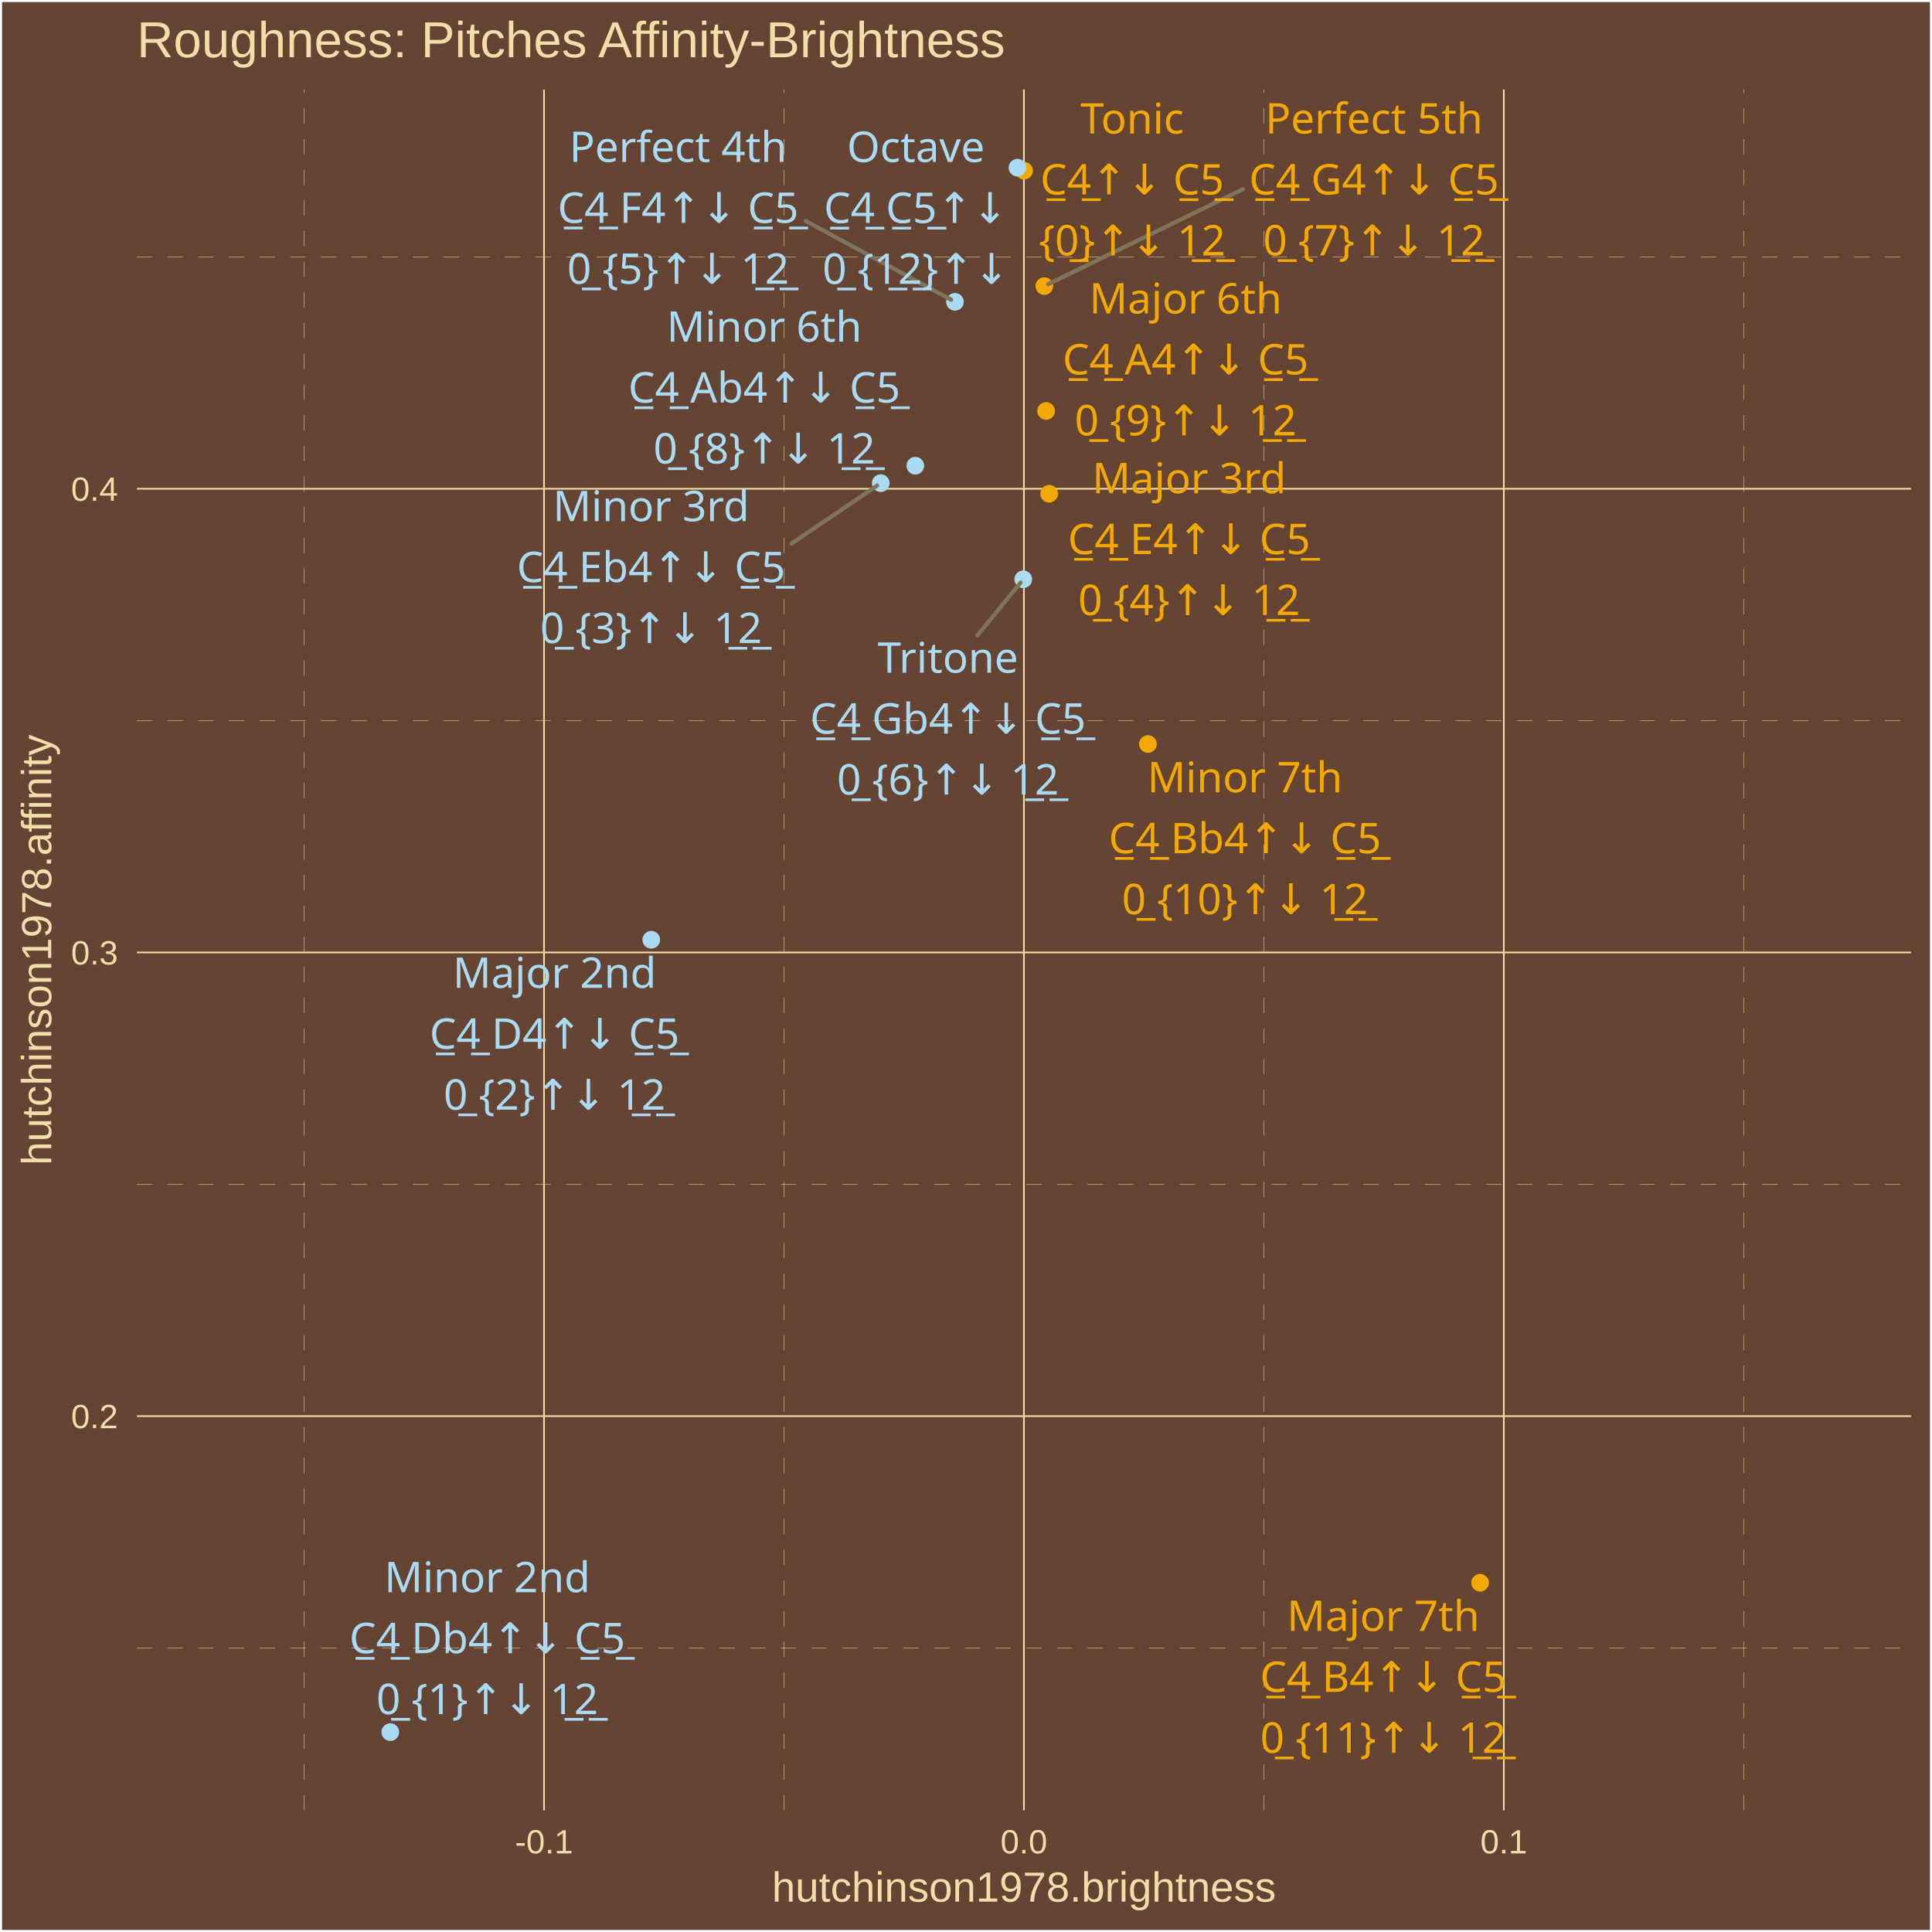
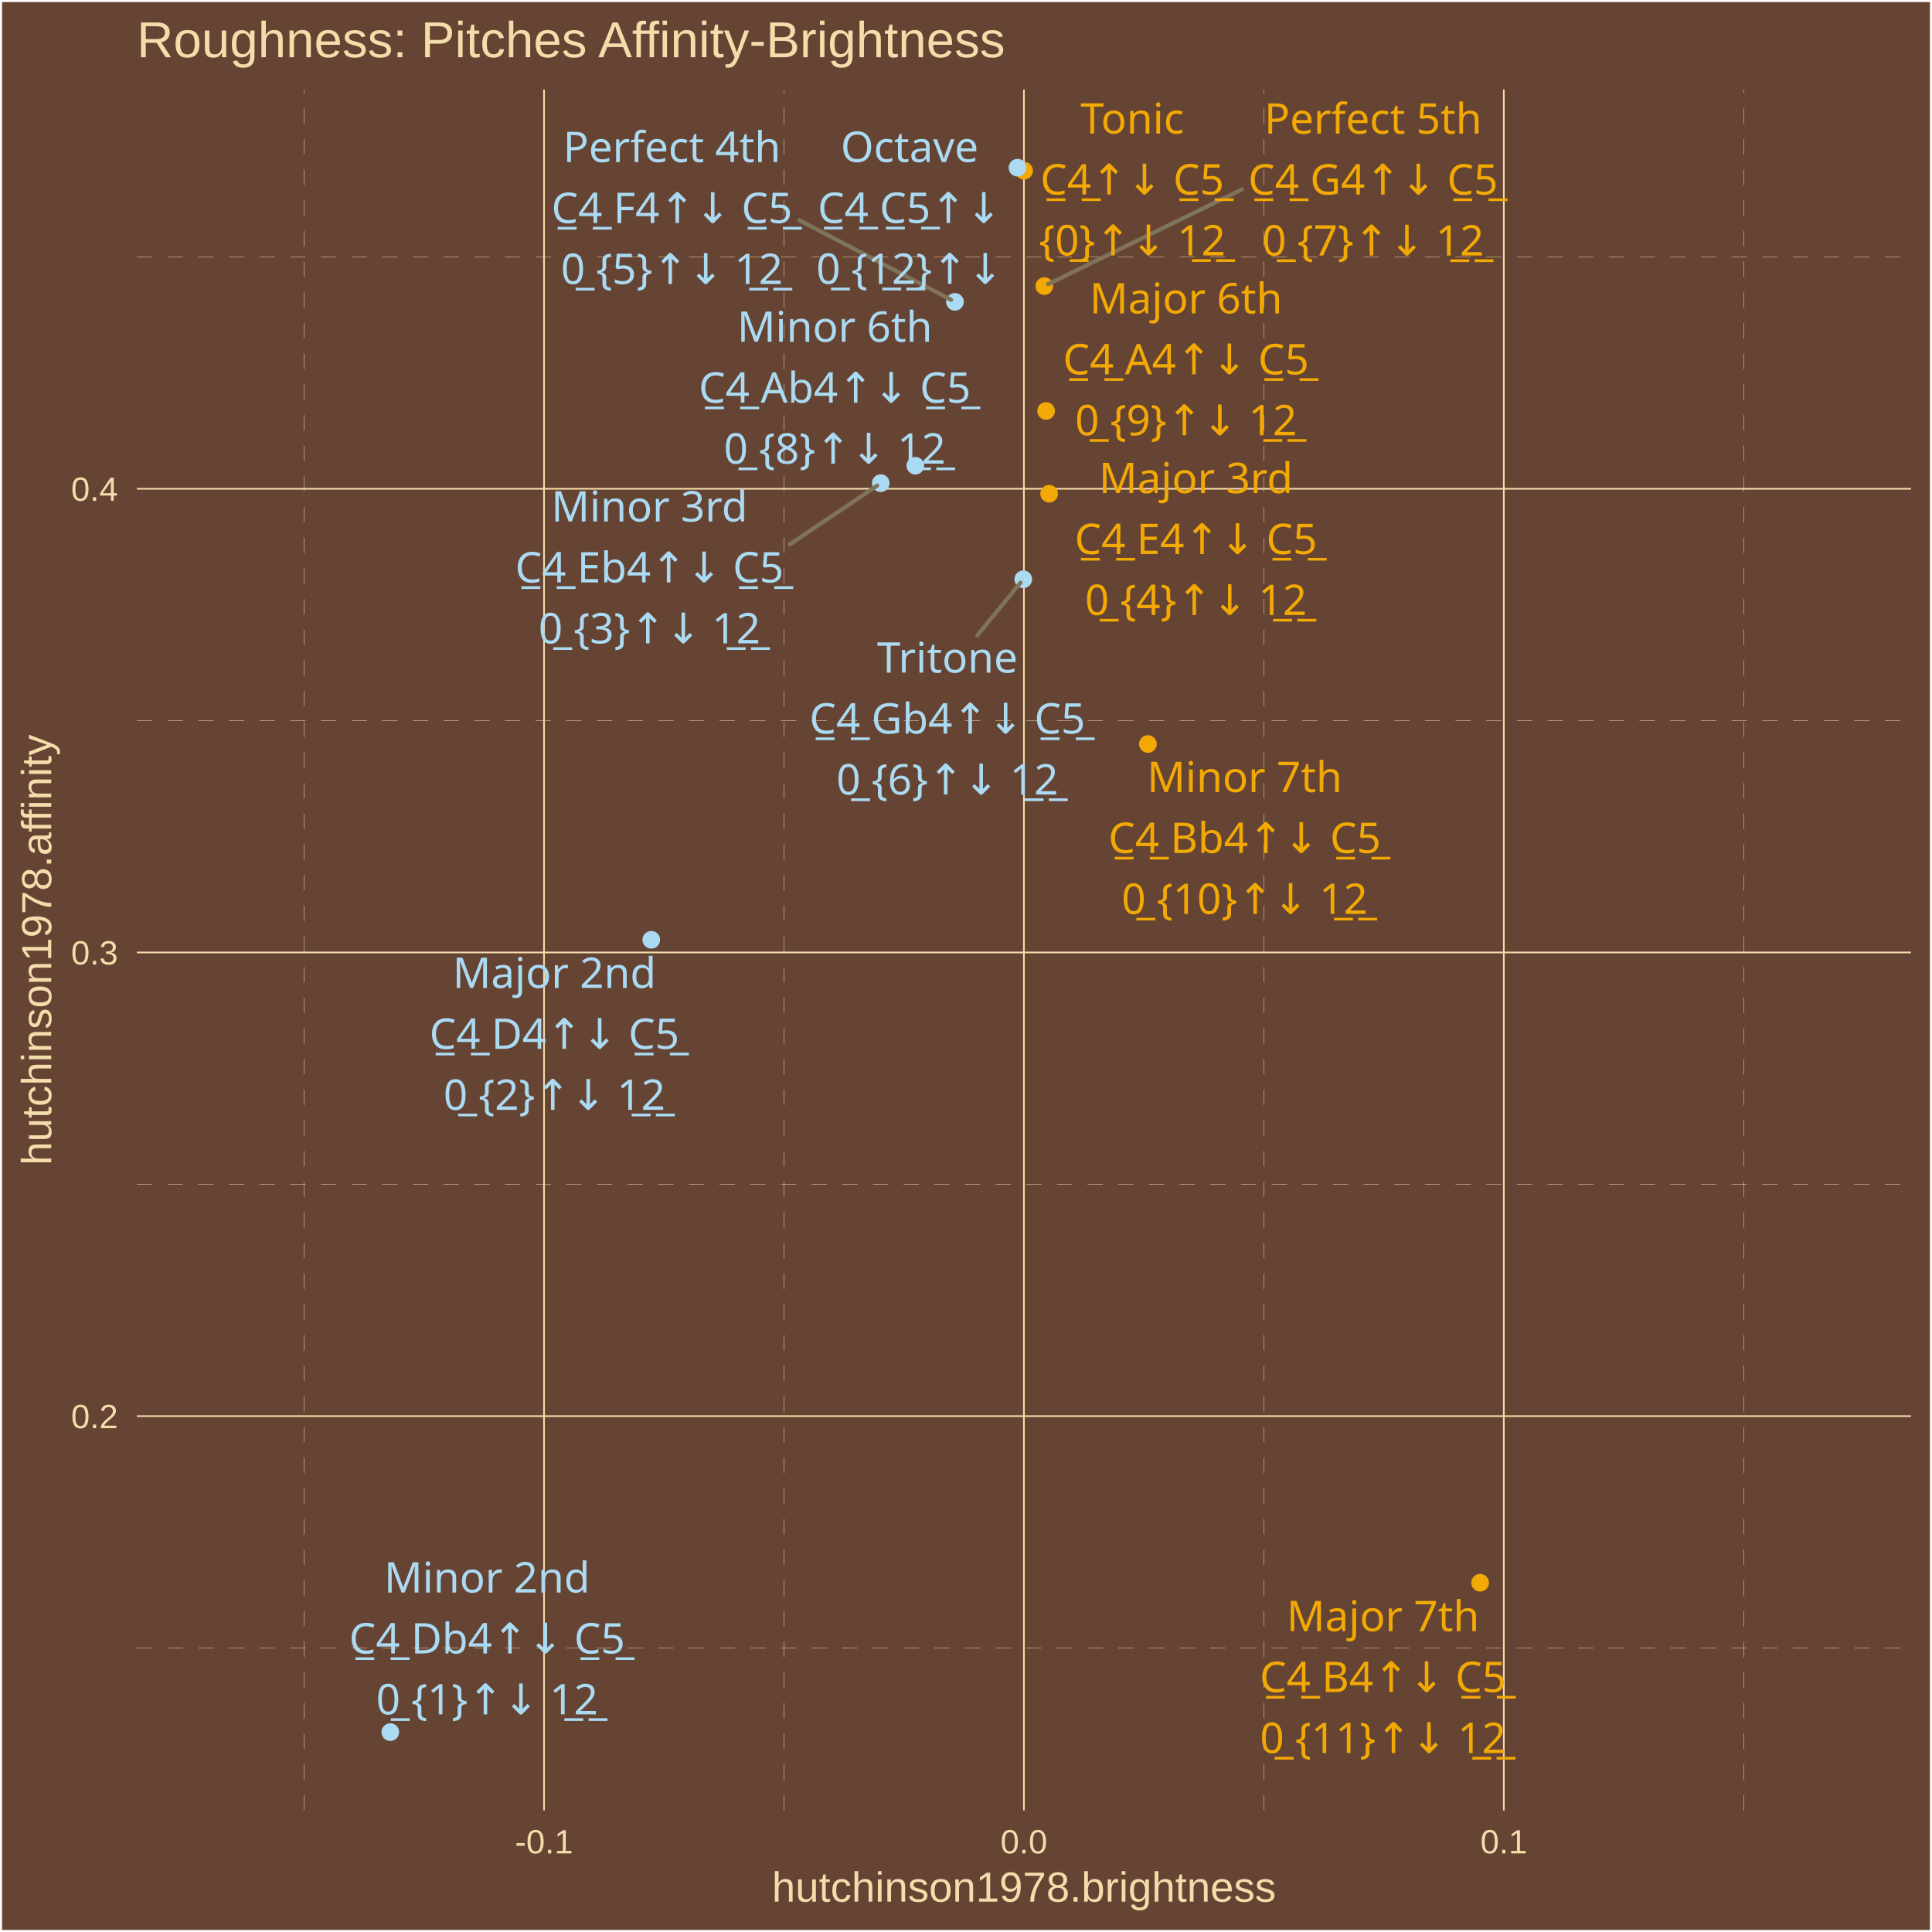
<svg xmlns="http://www.w3.org/2000/svg" class="svglite" width="504.00pt" height="504.00pt" viewBox="0 0 504.00 504.00">
  <defs>
    <style type="text/css">
    .svglite line, .svglite polyline, .svglite polygon, .svglite path, .svglite rect, .svglite circle {
      fill: none;
      stroke: #000000;
      stroke-linecap: round;
      stroke-linejoin: round;
      stroke-miterlimit: 10.00;
    }
    .svglite text {
      white-space: pre;
    }
  </style>
  </defs>
  <rect width="100%" height="100%" style="stroke: none; fill: #664433;" />
  <defs>
    <clipPath id="cpMC4wMHw1MDQuMDB8MC4wMHw1MDQuMDA=">
      <rect x="0.00" y="0.00" width="504.00" height="504.00" />
    </clipPath>
  </defs>
  <g clip-path="url(#cpMC4wMHw1MDQuMDB8MC4wMHw1MDQuMDA=)">
    <rect x="0.00" y="-0" width="504.00" height="504.00" style="stroke-width: 1.07; stroke: #FFFFFF; fill: #664433;" />
  </g>
  <defs>
    <clipPath id="cpMzUuNzF8NDk4LjUyfDIzLjM0fDQ3Mi4yNw==">
      <rect x="35.71" y="23.34" width="462.81" height="448.93" />
    </clipPath>
  </defs>
  <g clip-path="url(#cpMzUuNzF8NDk4LjUyfDIzLjM0fDQ3Mi4yNw==)">
    <rect x="35.71" y="23.34" width="462.81" height="448.93" style="stroke-width: 1.07; stroke: none; fill: #664433;" />
    <polyline points="35.71,429.90 498.52,429.90 " style="stroke-width: 0.11; stroke: #F3DDAB; stroke-dasharray: 4.00,4.00; stroke-linecap: butt;" />
    <polyline points="35.71,308.94 498.52,308.94 " style="stroke-width: 0.11; stroke: #F3DDAB; stroke-dasharray: 4.00,4.00; stroke-linecap: butt;" />
    <polyline points="35.71,187.98 498.52,187.98 " style="stroke-width: 0.11; stroke: #F3DDAB; stroke-dasharray: 4.00,4.00; stroke-linecap: butt;" />
    <polyline points="35.71,67.02 498.52,67.02 " style="stroke-width: 0.11; stroke: #F3DDAB; stroke-dasharray: 4.00,4.00; stroke-linecap: butt;" />
    <polyline points="79.33,472.27 79.33,23.34 " style="stroke-width: 0.11; stroke: #F3DDAB; stroke-dasharray: 4.00,4.00; stroke-linecap: butt;" />
    <polyline points="204.52,472.27 204.52,23.34 " style="stroke-width: 0.11; stroke: #F3DDAB; stroke-dasharray: 4.00,4.00; stroke-linecap: butt;" />
    <polyline points="329.71,472.27 329.71,23.34 " style="stroke-width: 0.11; stroke: #F3DDAB; stroke-dasharray: 4.00,4.00; stroke-linecap: butt;" />
    <polyline points="454.90,472.27 454.90,23.34 " style="stroke-width: 0.11; stroke: #F3DDAB; stroke-dasharray: 4.00,4.00; stroke-linecap: butt;" />
    <polyline points="35.71,369.42 498.52,369.42 " style="stroke-width: 0.43; stroke: #F3DDAB; stroke-linecap: butt;" />
    <polyline points="35.71,248.46 498.52,248.46 " style="stroke-width: 0.43; stroke: #F3DDAB; stroke-linecap: butt;" />
    <polyline points="35.71,127.50 498.52,127.50 " style="stroke-width: 0.43; stroke: #F3DDAB; stroke-linecap: butt;" />
    <polyline points="141.92,472.27 141.92,23.34 " style="stroke-width: 0.43; stroke: #F3DDAB; stroke-linecap: butt;" />
    <polyline points="267.11,472.27 267.11,23.34 " style="stroke-width: 0.43; stroke: #F3DDAB; stroke-linecap: butt;" />
    <polyline points="392.30,472.27 392.30,23.34 " style="stroke-width: 0.43; stroke: #F3DDAB; stroke-linecap: butt;" />
    <circle cx="267.16" cy="44.53" r="1.95" style="stroke-width: 0.71; stroke: #F3A904; fill: #F3A904;" />
    <circle cx="101.82" cy="451.86" r="1.95" style="stroke-width: 0.71; stroke: #ABDAF3; fill: #ABDAF3;" />
    <circle cx="169.90" cy="245.16" r="1.95" style="stroke-width: 0.71; stroke: #ABDAF3; fill: #ABDAF3;" />
    <circle cx="229.76" cy="126.04" r="1.95" style="stroke-width: 0.71; stroke: #ABDAF3; fill: #ABDAF3;" />
    <circle cx="273.69" cy="128.80" r="1.95" style="stroke-width: 0.71; stroke: #F3A904; fill: #F3A904;" />
    <circle cx="249.12" cy="78.74" r="1.95" style="stroke-width: 0.71; stroke: #ABDAF3; fill: #ABDAF3;" />
    <circle cx="266.94" cy="151.12" r="1.95" style="stroke-width: 0.71; stroke: #ABDAF3; fill: #ABDAF3;" />
    <circle cx="272.43" cy="74.63" r="1.95" style="stroke-width: 0.71; stroke: #F3A904; fill: #F3A904;" />
    <circle cx="238.78" cy="121.49" r="1.95" style="stroke-width: 0.71; stroke: #ABDAF3; fill: #ABDAF3;" />
    <circle cx="272.90" cy="107.21" r="1.95" style="stroke-width: 0.71; stroke: #F3A904; fill: #F3A904;" />
    <circle cx="299.46" cy="194.09" r="1.95" style="stroke-width: 0.71; stroke: #F3A904; fill: #F3A904;" />
    <circle cx="386.12" cy="412.89" r="1.95" style="stroke-width: 0.71; stroke: #F3A904; fill: #F3A904;" />
    <circle cx="265.43" cy="43.74" r="1.95" style="stroke-width: 0.71; stroke: #ABDAF3; fill: #ABDAF3;" />
-     <line x1="206.49" y1="141.81" x2="228.83" y2="126.67" style="stroke-width: 1.07; stroke: #7F745A;" />
-     <line x1="210.16" y1="57.63" x2="248.13" y2="78.20" style="stroke-width: 1.07; stroke: #7F745A;" />
-     <line x1="254.95" y1="165.79" x2="266.23" y2="151.99" style="stroke-width: 1.07; stroke: #7F745A;" />
-     <line x1="324.25" y1="49.35" x2="273.44" y2="74.13" style="stroke-width: 1.07; stroke: #7F745A;" />
-     <text x="295.35" y="34.84" text-anchor="middle" style="font-size: 11.04px;fill: #F3A904; font-family: &quot;Arial Unicode MS&quot;;" textLength="26.97px" lengthAdjust="spacingAndGlyphs">Tonic</text>
-     <text x="295.35" y="50.74" text-anchor="middle" style="font-size: 11.04px;fill: #F3A904; font-family: &quot;Arial Unicode MS&quot;;" textLength="46.99px" lengthAdjust="spacingAndGlyphs">C̲4̲↑↓ C̲5̲</text>
-     <text x="295.35" y="66.64" text-anchor="middle" style="font-size: 11.04px;fill: #F3A904; font-family: &quot;Arial Unicode MS&quot;;" textLength="44.57px" lengthAdjust="spacingAndGlyphs">{0̲}↑↓ 1̲2̲</text>
-     <text x="127.12" y="415.37" text-anchor="middle" style="font-size: 11.04px;fill: #ABDAF3; font-family: &quot;Arial Unicode MS&quot;;" textLength="49.05px" lengthAdjust="spacingAndGlyphs">Minor 2nd</text>
-     <text x="127.12" y="431.27" text-anchor="middle" style="font-size: 11.04px;fill: #ABDAF3; font-family: &quot;Arial Unicode MS&quot;;" textLength="70.29px" lengthAdjust="spacingAndGlyphs">C̲4̲ Db4↑↓ C̲5̲</text>
-     <text x="127.12" y="447.16" text-anchor="middle" style="font-size: 11.04px;fill: #ABDAF3; font-family: &quot;Arial Unicode MS&quot;;" textLength="53.77px" lengthAdjust="spacingAndGlyphs">0̲ {1}↑↓ 1̲2̲</text>
-     <text x="144.66" y="257.70" text-anchor="middle" style="font-size: 11.04px;fill: #ABDAF3; font-family: &quot;Arial Unicode MS&quot;;" textLength="49.05px" lengthAdjust="spacingAndGlyphs">Major 2nd</text>
-     <text x="144.66" y="273.59" text-anchor="middle" style="font-size: 11.04px;fill: #ABDAF3; font-family: &quot;Arial Unicode MS&quot;;" textLength="64.15px" lengthAdjust="spacingAndGlyphs">C̲4̲ D4↑↓ C̲5̲</text>
-     <text x="144.66" y="289.49" text-anchor="middle" style="font-size: 11.04px;fill: #ABDAF3; font-family: &quot;Arial Unicode MS&quot;;" textLength="53.77px" lengthAdjust="spacingAndGlyphs">0̲ {2}↑↓ 1̲2̲</text>
-     <text x="169.85" y="135.96" text-anchor="middle" style="font-size: 11.04px;fill: #ABDAF3; font-family: &quot;Arial Unicode MS&quot;;" textLength="46.58px" lengthAdjust="spacingAndGlyphs">Minor 3rd</text>
-     <text x="169.85" y="151.86" text-anchor="middle" style="font-size: 11.04px;fill: #ABDAF3; font-family: &quot;Arial Unicode MS&quot;;" textLength="69.68px" lengthAdjust="spacingAndGlyphs">C̲4̲ Eb4↑↓ C̲5̲</text>
-     <text x="169.85" y="167.76" text-anchor="middle" style="font-size: 11.04px;fill: #ABDAF3; font-family: &quot;Arial Unicode MS&quot;;" textLength="53.77px" lengthAdjust="spacingAndGlyphs">0̲ {3}↑↓ 1̲2̲</text>
-     <text x="310.21" y="128.66" text-anchor="middle" style="font-size: 11.04px;fill: #F3A904; font-family: &quot;Arial Unicode MS&quot;;" textLength="46.58px" lengthAdjust="spacingAndGlyphs">Major 3rd</text>
-     <text x="310.21" y="144.55" text-anchor="middle" style="font-size: 11.04px;fill: #F3A904; font-family: &quot;Arial Unicode MS&quot;;" textLength="63.55px" lengthAdjust="spacingAndGlyphs">C̲4̲ E4↑↓ C̲5̲</text>
-     <text x="310.21" y="160.45" text-anchor="middle" style="font-size: 11.04px;fill: #F3A904; font-family: &quot;Arial Unicode MS&quot;;" textLength="53.77px" lengthAdjust="spacingAndGlyphs">0̲ {4}↑↓ 1̲2̲</text>
-     <text x="176.90" y="42.24" text-anchor="middle" style="font-size: 11.04px;fill: #ABDAF3; font-family: &quot;Arial Unicode MS&quot;;" textLength="53.35px" lengthAdjust="spacingAndGlyphs">Perfect 4th</text>
-     <text x="176.90" y="58.13" text-anchor="middle" style="font-size: 11.04px;fill: #ABDAF3; font-family: &quot;Arial Unicode MS&quot;;" textLength="62.93px" lengthAdjust="spacingAndGlyphs">C̲4̲ F4↑↓ C̲5̲</text>
-     <text x="176.90" y="74.03" text-anchor="middle" style="font-size: 11.04px;fill: #ABDAF3; font-family: &quot;Arial Unicode MS&quot;;" textLength="53.77px" lengthAdjust="spacingAndGlyphs">0̲ {5}↑↓ 1̲2̲</text>
-     <text x="247.29" y="175.49" text-anchor="middle" style="font-size: 11.04px;fill: #ABDAF3; font-family: &quot;Arial Unicode MS&quot;;" textLength="34.33px" lengthAdjust="spacingAndGlyphs">Tritone</text>
-     <text x="247.29" y="191.38" text-anchor="middle" style="font-size: 11.04px;fill: #ABDAF3; font-family: &quot;Arial Unicode MS&quot;;" textLength="70.91px" lengthAdjust="spacingAndGlyphs">C̲4̲ Gb4↑↓ C̲5̲</text>
-     <text x="247.29" y="207.28" text-anchor="middle" style="font-size: 11.04px;fill: #ABDAF3; font-family: &quot;Arial Unicode MS&quot;;" textLength="53.77px" lengthAdjust="spacingAndGlyphs">0̲ {6}↑↓ 1̲2̲</text>
-     <text x="358.43" y="34.83" text-anchor="middle" style="font-size: 11.04px;fill: #F3A904; font-family: &quot;Arial Unicode MS&quot;;" textLength="53.35px" lengthAdjust="spacingAndGlyphs">Perfect 5th</text>
-     <text x="358.43" y="50.73" text-anchor="middle" style="font-size: 11.04px;fill: #F3A904; font-family: &quot;Arial Unicode MS&quot;;" textLength="64.77px" lengthAdjust="spacingAndGlyphs">C̲4̲ G4↑↓ C̲5̲</text>
-     <text x="358.43" y="66.63" text-anchor="middle" style="font-size: 11.04px;fill: #F3A904; font-family: &quot;Arial Unicode MS&quot;;" textLength="53.77px" lengthAdjust="spacingAndGlyphs">0̲ {7}↑↓ 1̲2̲</text>
-     <text x="199.38" y="89.13" text-anchor="middle" style="font-size: 11.04px;fill: #ABDAF3; font-family: &quot;Arial Unicode MS&quot;;" textLength="45.98px" lengthAdjust="spacingAndGlyphs">Minor 6th</text>
-     <text x="199.38" y="105.02" text-anchor="middle" style="font-size: 11.04px;fill: #ABDAF3; font-family: &quot;Arial Unicode MS&quot;;" textLength="69.68px" lengthAdjust="spacingAndGlyphs">C̲4̲ Ab4↑↓ C̲5̲</text>
-     <text x="199.38" y="120.92" text-anchor="middle" style="font-size: 11.04px;fill: #ABDAF3; font-family: &quot;Arial Unicode MS&quot;;" textLength="53.77px" lengthAdjust="spacingAndGlyphs">0̲ {8}↑↓ 1̲2̲</text>
-     <text x="309.29" y="81.79" text-anchor="middle" style="font-size: 11.04px;fill: #F3A904; font-family: &quot;Arial Unicode MS&quot;;" textLength="45.98px" lengthAdjust="spacingAndGlyphs">Major 6th</text>
-     <text x="309.29" y="97.68" text-anchor="middle" style="font-size: 11.04px;fill: #F3A904; font-family: &quot;Arial Unicode MS&quot;;" textLength="63.55px" lengthAdjust="spacingAndGlyphs">C̲4̲ A4↑↓ C̲5̲</text>
-     <text x="309.29" y="113.58" text-anchor="middle" style="font-size: 11.04px;fill: #F3A904; font-family: &quot;Arial Unicode MS&quot;;" textLength="53.77px" lengthAdjust="spacingAndGlyphs">0̲ {9}↑↓ 1̲2̲</text>
-     <text x="324.76" y="206.69" text-anchor="middle" style="font-size: 11.04px;fill: #F3A904; font-family: &quot;Arial Unicode MS&quot;;" textLength="45.98px" lengthAdjust="spacingAndGlyphs">Minor 7th</text>
-     <text x="324.76" y="222.58" text-anchor="middle" style="font-size: 11.04px;fill: #F3A904; font-family: &quot;Arial Unicode MS&quot;;" textLength="69.68px" lengthAdjust="spacingAndGlyphs">C̲4̲ Bb4↑↓ C̲5̲</text>
-     <text x="324.76" y="238.48" text-anchor="middle" style="font-size: 11.04px;fill: #F3A904; font-family: &quot;Arial Unicode MS&quot;;" textLength="59.90px" lengthAdjust="spacingAndGlyphs">0̲ {10}↑↓ 1̲2̲</text>
-     <text x="360.85" y="425.46" text-anchor="middle" style="font-size: 11.04px;fill: #F3A904; font-family: &quot;Arial Unicode MS&quot;;" textLength="45.98px" lengthAdjust="spacingAndGlyphs">Major 7th</text>
-     <text x="360.85" y="441.36" text-anchor="middle" style="font-size: 11.04px;fill: #F3A904; font-family: &quot;Arial Unicode MS&quot;;" textLength="63.55px" lengthAdjust="spacingAndGlyphs">C̲4̲ B4↑↓ C̲5̲</text>
-     <text x="360.85" y="457.25" text-anchor="middle" style="font-size: 11.04px;fill: #F3A904; font-family: &quot;Arial Unicode MS&quot;;" textLength="59.90px" lengthAdjust="spacingAndGlyphs">0̲ {11}↑↓ 1̲2̲</text>
-     <text x="238.91" y="42.26" text-anchor="middle" style="font-size: 11.04px;fill: #ABDAF3; font-family: &quot;Arial Unicode MS&quot;;" textLength="34.95px" lengthAdjust="spacingAndGlyphs">Octave</text>
-     <text x="238.91" y="58.16" text-anchor="middle" style="font-size: 11.04px;fill: #ABDAF3; font-family: &quot;Arial Unicode MS&quot;;" textLength="46.99px" lengthAdjust="spacingAndGlyphs">C̲4̲ C̲5̲↑↓</text>
-     <text x="238.91" y="74.05" text-anchor="middle" style="font-size: 11.04px;fill: #ABDAF3; font-family: &quot;Arial Unicode MS&quot;;" textLength="44.57px" lengthAdjust="spacingAndGlyphs">0̲ {1̲2̲}↑↓</text>
+     <line x1="206.06" y1="142.00" x2="228.83" y2="126.67" style="stroke-width: 1.07; stroke: #7F745A;" />
+     <line x1="208.53" y1="57.45" x2="248.12" y2="78.21" style="stroke-width: 1.07; stroke: #7F745A;" />
+     <line x1="254.93" y1="165.77" x2="266.23" y2="151.99" style="stroke-width: 1.07; stroke: #7F745A;" />
+     <line x1="324.00" y1="49.40" x2="273.44" y2="74.13" style="stroke-width: 1.07; stroke: #7F745A;" />
+     <text x="295.36" y="34.84" text-anchor="middle" style="font-size: 11.04px;fill: #F3A904; font-family: &quot;Arial Unicode MS&quot;;" textLength="26.97px" lengthAdjust="spacingAndGlyphs">Tonic</text>
+     <text x="295.36" y="50.74" text-anchor="middle" style="font-size: 11.04px;fill: #F3A904; font-family: &quot;Arial Unicode MS&quot;;" textLength="46.99px" lengthAdjust="spacingAndGlyphs">C̲4̲↑↓ C̲5̲</text>
+     <text x="295.36" y="66.63" text-anchor="middle" style="font-size: 11.04px;fill: #F3A904; font-family: &quot;Arial Unicode MS&quot;;" textLength="44.57px" lengthAdjust="spacingAndGlyphs">{0̲}↑↓ 1̲2̲</text>
+     <text x="127.06" y="415.44" text-anchor="middle" style="font-size: 11.04px;fill: #ABDAF3; font-family: &quot;Arial Unicode MS&quot;;" textLength="49.05px" lengthAdjust="spacingAndGlyphs">Minor 2nd</text>
+     <text x="127.06" y="431.34" text-anchor="middle" style="font-size: 11.04px;fill: #ABDAF3; font-family: &quot;Arial Unicode MS&quot;;" textLength="70.29px" lengthAdjust="spacingAndGlyphs">C̲4̲ Db4↑↓ C̲5̲</text>
+     <text x="127.06" y="447.23" text-anchor="middle" style="font-size: 11.04px;fill: #ABDAF3; font-family: &quot;Arial Unicode MS&quot;;" textLength="53.77px" lengthAdjust="spacingAndGlyphs">0̲ {1}↑↓ 1̲2̲</text>
+     <text x="144.62" y="257.72" text-anchor="middle" style="font-size: 11.04px;fill: #ABDAF3; font-family: &quot;Arial Unicode MS&quot;;" textLength="49.05px" lengthAdjust="spacingAndGlyphs">Major 2nd</text>
+     <text x="144.62" y="273.62" text-anchor="middle" style="font-size: 11.04px;fill: #ABDAF3; font-family: &quot;Arial Unicode MS&quot;;" textLength="64.15px" lengthAdjust="spacingAndGlyphs">C̲4̲ D4↑↓ C̲5̲</text>
+     <text x="144.62" y="289.52" text-anchor="middle" style="font-size: 11.04px;fill: #ABDAF3; font-family: &quot;Arial Unicode MS&quot;;" textLength="53.77px" lengthAdjust="spacingAndGlyphs">0̲ {2}↑↓ 1̲2̲</text>
+     <text x="169.42" y="136.04" text-anchor="middle" style="font-size: 11.04px;fill: #ABDAF3; font-family: &quot;Arial Unicode MS&quot;;" textLength="46.58px" lengthAdjust="spacingAndGlyphs">Minor 3rd</text>
+     <text x="169.42" y="151.94" text-anchor="middle" style="font-size: 11.04px;fill: #ABDAF3; font-family: &quot;Arial Unicode MS&quot;;" textLength="69.68px" lengthAdjust="spacingAndGlyphs">C̲4̲ Eb4↑↓ C̲5̲</text>
+     <text x="169.42" y="167.84" text-anchor="middle" style="font-size: 11.04px;fill: #ABDAF3; font-family: &quot;Arial Unicode MS&quot;;" textLength="53.77px" lengthAdjust="spacingAndGlyphs">0̲ {3}↑↓ 1̲2̲</text>
+     <text x="311.97" y="128.64" text-anchor="middle" style="font-size: 11.04px;fill: #F3A904; font-family: &quot;Arial Unicode MS&quot;;" textLength="46.58px" lengthAdjust="spacingAndGlyphs">Major 3rd</text>
+     <text x="311.97" y="144.54" text-anchor="middle" style="font-size: 11.04px;fill: #F3A904; font-family: &quot;Arial Unicode MS&quot;;" textLength="63.55px" lengthAdjust="spacingAndGlyphs">C̲4̲ E4↑↓ C̲5̲</text>
+     <text x="311.97" y="160.44" text-anchor="middle" style="font-size: 11.04px;fill: #F3A904; font-family: &quot;Arial Unicode MS&quot;;" textLength="53.77px" lengthAdjust="spacingAndGlyphs">0̲ {4}↑↓ 1̲2̲</text>
+     <text x="175.27" y="42.28" text-anchor="middle" style="font-size: 11.04px;fill: #ABDAF3; font-family: &quot;Arial Unicode MS&quot;;" textLength="53.35px" lengthAdjust="spacingAndGlyphs">Perfect 4th</text>
+     <text x="175.27" y="58.18" text-anchor="middle" style="font-size: 11.04px;fill: #ABDAF3; font-family: &quot;Arial Unicode MS&quot;;" textLength="62.93px" lengthAdjust="spacingAndGlyphs">C̲4̲ F4↑↓ C̲5̲</text>
+     <text x="175.27" y="74.08" text-anchor="middle" style="font-size: 11.04px;fill: #ABDAF3; font-family: &quot;Arial Unicode MS&quot;;" textLength="53.77px" lengthAdjust="spacingAndGlyphs">0̲ {5}↑↓ 1̲2̲</text>
+     <text x="247.13" y="175.47" text-anchor="middle" style="font-size: 11.04px;fill: #ABDAF3; font-family: &quot;Arial Unicode MS&quot;;" textLength="34.33px" lengthAdjust="spacingAndGlyphs">Tritone</text>
+     <text x="247.13" y="191.37" text-anchor="middle" style="font-size: 11.04px;fill: #ABDAF3; font-family: &quot;Arial Unicode MS&quot;;" textLength="70.91px" lengthAdjust="spacingAndGlyphs">C̲4̲ Gb4↑↓ C̲5̲</text>
+     <text x="247.13" y="207.27" text-anchor="middle" style="font-size: 11.04px;fill: #ABDAF3; font-family: &quot;Arial Unicode MS&quot;;" textLength="53.77px" lengthAdjust="spacingAndGlyphs">0̲ {6}↑↓ 1̲2̲</text>
+     <text x="358.19" y="34.87" text-anchor="middle" style="font-size: 11.04px;fill: #F3A904; font-family: &quot;Arial Unicode MS&quot;;" textLength="53.35px" lengthAdjust="spacingAndGlyphs">Perfect 5th</text>
+     <text x="358.19" y="50.76" text-anchor="middle" style="font-size: 11.04px;fill: #F3A904; font-family: &quot;Arial Unicode MS&quot;;" textLength="64.77px" lengthAdjust="spacingAndGlyphs">C̲4̲ G4↑↓ C̲5̲</text>
+     <text x="358.19" y="66.66" text-anchor="middle" style="font-size: 11.04px;fill: #F3A904; font-family: &quot;Arial Unicode MS&quot;;" textLength="53.77px" lengthAdjust="spacingAndGlyphs">0̲ {7}↑↓ 1̲2̲</text>
+     <text x="217.76" y="89.16" text-anchor="middle" style="font-size: 11.04px;fill: #ABDAF3; font-family: &quot;Arial Unicode MS&quot;;" textLength="45.98px" lengthAdjust="spacingAndGlyphs">Minor 6th</text>
+     <text x="217.76" y="105.05" text-anchor="middle" style="font-size: 11.04px;fill: #ABDAF3; font-family: &quot;Arial Unicode MS&quot;;" textLength="69.68px" lengthAdjust="spacingAndGlyphs">C̲4̲ Ab4↑↓ C̲5̲</text>
+     <text x="217.76" y="120.95" text-anchor="middle" style="font-size: 11.04px;fill: #ABDAF3; font-family: &quot;Arial Unicode MS&quot;;" textLength="53.77px" lengthAdjust="spacingAndGlyphs">0̲ {8}↑↓ 1̲2̲</text>
+     <text x="309.39" y="81.76" text-anchor="middle" style="font-size: 11.04px;fill: #F3A904; font-family: &quot;Arial Unicode MS&quot;;" textLength="45.98px" lengthAdjust="spacingAndGlyphs">Major 6th</text>
+     <text x="309.39" y="97.66" text-anchor="middle" style="font-size: 11.04px;fill: #F3A904; font-family: &quot;Arial Unicode MS&quot;;" textLength="63.55px" lengthAdjust="spacingAndGlyphs">C̲4̲ A4↑↓ C̲5̲</text>
+     <text x="309.39" y="113.56" text-anchor="middle" style="font-size: 11.04px;fill: #F3A904; font-family: &quot;Arial Unicode MS&quot;;" textLength="53.77px" lengthAdjust="spacingAndGlyphs">0̲ {9}↑↓ 1̲2̲</text>
+     <text x="324.69" y="206.62" text-anchor="middle" style="font-size: 11.04px;fill: #F3A904; font-family: &quot;Arial Unicode MS&quot;;" textLength="45.98px" lengthAdjust="spacingAndGlyphs">Minor 7th</text>
+     <text x="324.69" y="222.52" text-anchor="middle" style="font-size: 11.04px;fill: #F3A904; font-family: &quot;Arial Unicode MS&quot;;" textLength="69.68px" lengthAdjust="spacingAndGlyphs">C̲4̲ Bb4↑↓ C̲5̲</text>
+     <text x="324.69" y="238.42" text-anchor="middle" style="font-size: 11.04px;fill: #F3A904; font-family: &quot;Arial Unicode MS&quot;;" textLength="59.90px" lengthAdjust="spacingAndGlyphs">0̲ {10}↑↓ 1̲2̲</text>
+     <text x="360.78" y="425.52" text-anchor="middle" style="font-size: 11.04px;fill: #F3A904; font-family: &quot;Arial Unicode MS&quot;;" textLength="45.98px" lengthAdjust="spacingAndGlyphs">Major 7th</text>
+     <text x="360.78" y="441.41" text-anchor="middle" style="font-size: 11.04px;fill: #F3A904; font-family: &quot;Arial Unicode MS&quot;;" textLength="63.55px" lengthAdjust="spacingAndGlyphs">C̲4̲ B4↑↓ C̲5̲</text>
+     <text x="360.78" y="457.31" text-anchor="middle" style="font-size: 11.04px;fill: #F3A904; font-family: &quot;Arial Unicode MS&quot;;" textLength="59.90px" lengthAdjust="spacingAndGlyphs">0̲ {11}↑↓ 1̲2̲</text>
+     <text x="237.28" y="42.25" text-anchor="middle" style="font-size: 11.04px;fill: #ABDAF3; font-family: &quot;Arial Unicode MS&quot;;" textLength="34.95px" lengthAdjust="spacingAndGlyphs">Octave</text>
+     <text x="237.28" y="58.15" text-anchor="middle" style="font-size: 11.04px;fill: #ABDAF3; font-family: &quot;Arial Unicode MS&quot;;" textLength="46.99px" lengthAdjust="spacingAndGlyphs">C̲4̲ C̲5̲↑↓</text>
+     <text x="237.28" y="74.04" text-anchor="middle" style="font-size: 11.04px;fill: #ABDAF3; font-family: &quot;Arial Unicode MS&quot;;" textLength="44.57px" lengthAdjust="spacingAndGlyphs">0̲ {1̲2̲}↑↓</text>
  </g>
  <g clip-path="url(#cpMC4wMHw1MDQuMDB8MC4wMHw1MDQuMDA=)">
    <text x="30.78" y="372.57" text-anchor="end" style="font-size: 8.80px;fill: #F3DDAB; font-family: &quot;Arial&quot;;" textLength="12.23px" lengthAdjust="spacingAndGlyphs">0.2</text>
    <text x="30.78" y="251.61" text-anchor="end" style="font-size: 8.80px;fill: #F3DDAB; font-family: &quot;Arial&quot;;" textLength="12.23px" lengthAdjust="spacingAndGlyphs">0.3</text>
    <text x="30.78" y="130.65" text-anchor="end" style="font-size: 8.80px;fill: #F3DDAB; font-family: &quot;Arial&quot;;" textLength="12.23px" lengthAdjust="spacingAndGlyphs">0.4</text>
    <text x="141.92" y="483.50" text-anchor="middle" style="font-size: 8.80px;fill: #F3DDAB; font-family: &quot;Arial&quot;;" textLength="15.16px" lengthAdjust="spacingAndGlyphs">-0.1</text>
    <text x="267.11" y="483.50" text-anchor="middle" style="font-size: 8.80px;fill: #F3DDAB; font-family: &quot;Arial&quot;;" textLength="12.23px" lengthAdjust="spacingAndGlyphs">0.0</text>
    <text x="392.30" y="483.50" text-anchor="middle" style="font-size: 8.80px;fill: #F3DDAB; font-family: &quot;Arial&quot;;" textLength="12.23px" lengthAdjust="spacingAndGlyphs">0.1</text>
    <text x="267.11" y="496.09" text-anchor="middle" style="font-size: 11.00px;fill: #F3DDAB; font-family: &quot;Arial&quot;;" textLength="131.51px" lengthAdjust="spacingAndGlyphs">hutchinson1978.brightness</text>
    <text transform="translate(13.37,247.80) rotate(-90)" text-anchor="middle" style="font-size: 11.00px;fill: #F3DDAB; font-family: &quot;Arial&quot;;" textLength="112.53px" lengthAdjust="spacingAndGlyphs">hutchinson1978.affinity</text>
    <text x="35.71" y="14.94" style="font-size: 13.20px;fill: #F3DDAB; font-family: &quot;Arial&quot;;" textLength="227.29px" lengthAdjust="spacingAndGlyphs">Roughness: Pitches Affinity-Brightness</text>
  </g>
</svg>
